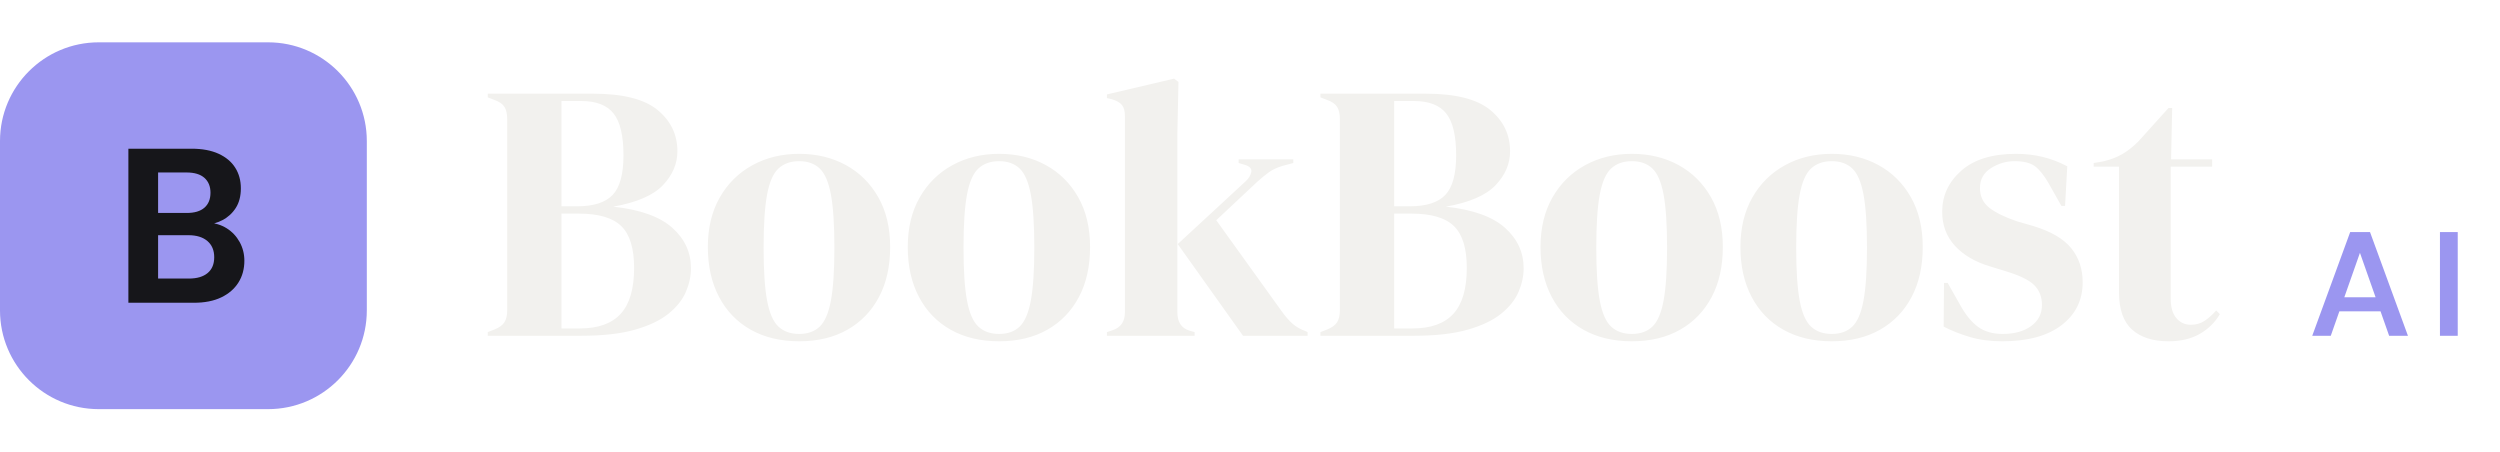
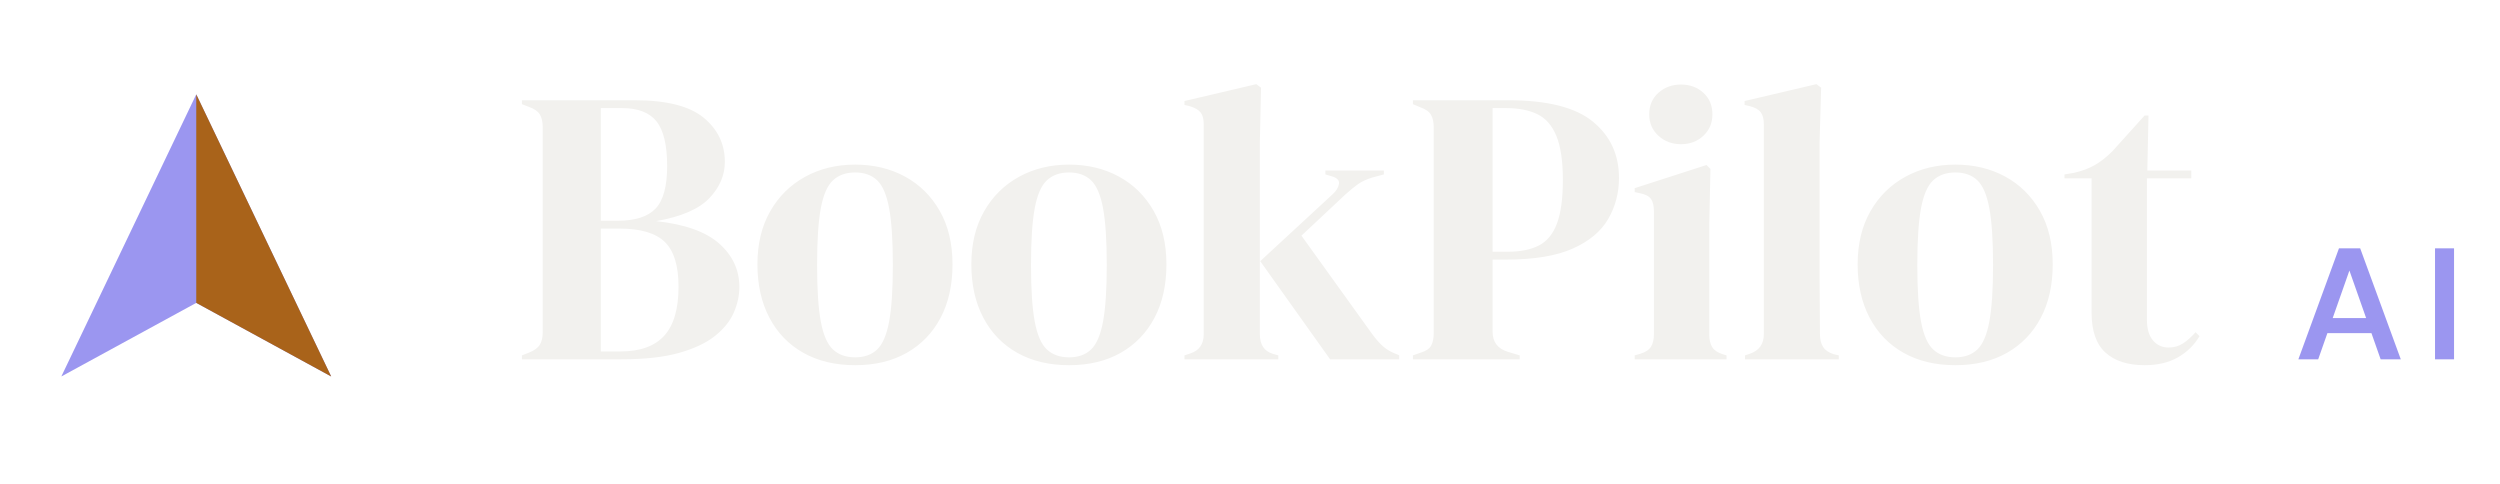
- <svg xmlns="http://www.w3.org/2000/svg" viewBox="0 0 177.2 32.0" width="177.2" height="32.0" role="img" aria-label="BookPilot AI">
+ <svg xmlns="http://www.w3.org/2000/svg" viewBox="0 0 165.6 32.0" width="165.6" height="32.0" role="img" aria-label="BookPilot AI">
  <g transform="translate(0 3.0)">
-     <rect width="26.0" height="26.0" rx="7.0" fill="#9b96f0" />
-     <path d="M9.1 18.46V7.54H13.577Q14.716 7.54 15.496 7.899Q16.276 8.258 16.674 8.889Q17.072 9.521 17.072 10.348Q17.072 11.175 16.713 11.736Q16.354 12.298 15.769 12.602Q15.184 12.906 14.482 12.953L14.732 12.782Q15.48 12.813 16.065 13.179Q16.65 13.546 16.986 14.154Q17.321 14.763 17.321 15.48Q17.321 16.354 16.9 17.025Q16.479 17.696 15.683 18.078Q14.888 18.46 13.733 18.46ZM11.206 16.744H13.39Q14.248 16.744 14.716 16.354Q15.184 15.964 15.184 15.231Q15.184 14.498 14.7 14.084Q14.217 13.671 13.359 13.671H11.206ZM11.206 12.095H13.234Q14.061 12.095 14.49 11.721Q14.919 11.346 14.919 10.66Q14.919 9.989 14.49 9.607Q14.061 9.225 13.218 9.225H11.206Z" fill="#16161a" />
-     <path d="M34.572 20.8V20.54L35.04 20.358Q35.56 20.15 35.755 19.838Q35.95 19.526 35.95 19.006V5.434Q35.95 4.888 35.755 4.576Q35.56 4.264 35.04 4.082L34.572 3.9V3.64H42.034Q45.206 3.64 46.61 4.797Q48.014 5.954 48.014 7.722Q48.014 9.048 46.987 10.127Q45.96 11.206 43.464 11.648Q46.324 11.96 47.65 13.143Q48.976 14.326 48.976 16.016Q48.976 16.848 48.612 17.693Q48.248 18.538 47.377 19.24Q46.506 19.942 44.998 20.371Q43.49 20.8 41.176 20.8ZM39.798 11.622H40.916Q42.658 11.622 43.425 10.816Q44.192 10.01 44.192 8.008Q44.192 5.928 43.49 5.044Q42.788 4.16 41.202 4.16H39.798ZM39.798 20.28H41.098Q43.048 20.28 43.997 19.24Q44.946 18.2 44.946 15.99Q44.946 13.91 44.036 13.026Q43.126 12.142 41.046 12.142H39.798Z M56.646 21.19Q54.67 21.19 53.214 20.371Q51.758 19.552 50.965 18.044Q50.172 16.536 50.172 14.508Q50.172 12.48 51.017 10.998Q51.862 9.516 53.331 8.71Q54.8 7.904 56.646 7.904Q58.492 7.904 59.948 8.697Q61.404 9.49 62.249 10.972Q63.094 12.454 63.094 14.508Q63.094 16.562 62.301 18.057Q61.508 19.552 60.065 20.371Q58.622 21.19 56.646 21.19ZM56.646 20.67Q57.556 20.67 58.102 20.15Q58.648 19.63 58.895 18.304Q59.142 16.978 59.142 14.56Q59.142 12.116 58.895 10.79Q58.648 9.464 58.102 8.944Q57.556 8.424 56.646 8.424Q55.736 8.424 55.177 8.944Q54.618 9.464 54.371 10.79Q54.124 12.116 54.124 14.56Q54.124 16.978 54.371 18.304Q54.618 19.63 55.177 20.15Q55.736 20.67 56.646 20.67Z M70.816 21.19Q68.84 21.19 67.384 20.371Q65.928 19.552 65.135 18.044Q64.342 16.536 64.342 14.508Q64.342 12.48 65.187 10.998Q66.032 9.516 67.501 8.71Q68.97 7.904 70.816 7.904Q72.662 7.904 74.118 8.697Q75.574 9.49 76.419 10.972Q77.264 12.454 77.264 14.508Q77.264 16.562 76.471 18.057Q75.678 19.552 74.235 20.371Q72.792 21.19 70.816 21.19ZM70.816 20.67Q71.726 20.67 72.272 20.15Q72.818 19.63 73.065 18.304Q73.312 16.978 73.312 14.56Q73.312 12.116 73.065 10.79Q72.818 9.464 72.272 8.944Q71.726 8.424 70.816 8.424Q69.906 8.424 69.347 8.944Q68.788 9.464 68.541 10.79Q68.294 12.116 68.294 14.56Q68.294 16.978 68.541 18.304Q68.788 19.63 69.347 20.15Q69.906 20.67 70.816 20.67Z M78.46 20.8V20.54L78.85 20.41Q79.734 20.124 79.734 19.136V5.226Q79.734 4.706 79.526 4.446Q79.318 4.186 78.798 4.03L78.46 3.952V3.692L83.218 2.574L83.53 2.808L83.452 6.448V19.136Q83.452 20.176 84.31 20.436L84.674 20.54V20.8ZM88.106 20.8 83.478 14.3 88.288 9.854Q88.626 9.542 88.691 9.191Q88.756 8.84 88.236 8.684L87.794 8.554V8.294H91.668V8.554L90.888 8.762Q90.316 8.944 89.965 9.191Q89.614 9.438 89.12 9.88L86.208 12.61L90.862 19.084Q91.278 19.656 91.642 19.968Q92.006 20.28 92.578 20.488L92.682 20.54V20.8Z M93.592 20.8V20.54L94.06 20.358Q94.58 20.15 94.775 19.838Q94.97 19.526 94.97 19.006V5.434Q94.97 4.888 94.775 4.576Q94.58 4.264 94.06 4.082L93.592 3.9V3.64H101.054Q104.226 3.64 105.63 4.797Q107.034 5.954 107.034 7.722Q107.034 9.048 106.007 10.127Q104.98 11.206 102.484 11.648Q105.344 11.96 106.67 13.143Q107.996 14.326 107.996 16.016Q107.996 16.848 107.632 17.693Q107.268 18.538 106.397 19.24Q105.526 19.942 104.018 20.371Q102.51 20.8 100.196 20.8ZM98.818 11.622H99.936Q101.678 11.622 102.445 10.816Q103.212 10.01 103.212 8.008Q103.212 5.928 102.51 5.044Q101.808 4.16 100.222 4.16H98.818ZM98.818 20.28H100.118Q102.068 20.28 103.017 19.24Q103.966 18.2 103.966 15.99Q103.966 13.91 103.056 13.026Q102.146 12.142 100.066 12.142H98.818Z M115.666 21.19Q113.69 21.19 112.234 20.371Q110.778 19.552 109.985 18.044Q109.192 16.536 109.192 14.508Q109.192 12.48 110.037 10.998Q110.882 9.516 112.351 8.71Q113.82 7.904 115.666 7.904Q117.512 7.904 118.968 8.697Q120.424 9.49 121.269 10.972Q122.114 12.454 122.114 14.508Q122.114 16.562 121.321 18.057Q120.528 19.552 119.085 20.371Q117.642 21.19 115.666 21.19ZM115.666 20.67Q116.576 20.67 117.122 20.15Q117.668 19.63 117.915 18.304Q118.162 16.978 118.162 14.56Q118.162 12.116 117.915 10.79Q117.668 9.464 117.122 8.944Q116.576 8.424 115.666 8.424Q114.756 8.424 114.197 8.944Q113.638 9.464 113.391 10.79Q113.144 12.116 113.144 14.56Q113.144 16.978 113.391 18.304Q113.638 19.63 114.197 20.15Q114.756 20.67 115.666 20.67Z M129.836 21.19Q127.86 21.19 126.404 20.371Q124.948 19.552 124.155 18.044Q123.362 16.536 123.362 14.508Q123.362 12.48 124.207 10.998Q125.052 9.516 126.521 8.71Q127.99 7.904 129.836 7.904Q131.682 7.904 133.138 8.697Q134.594 9.49 135.439 10.972Q136.284 12.454 136.284 14.508Q136.284 16.562 135.491 18.057Q134.698 19.552 133.255 20.371Q131.812 21.19 129.836 21.19ZM129.836 20.67Q130.746 20.67 131.292 20.15Q131.838 19.63 132.085 18.304Q132.332 16.978 132.332 14.56Q132.332 12.116 132.085 10.79Q131.838 9.464 131.292 8.944Q130.746 8.424 129.836 8.424Q128.926 8.424 128.367 8.944Q127.808 9.464 127.561 10.79Q127.314 12.116 127.314 14.56Q127.314 16.978 127.561 18.304Q127.808 19.63 128.367 20.15Q128.926 20.67 129.836 20.67Z M141.926 21.19Q140.652 21.19 139.638 20.891Q138.624 20.592 137.766 20.15L137.792 17.056H138.052L138.936 18.616Q139.508 19.656 140.197 20.163Q140.886 20.67 141.952 20.67Q143.2 20.67 143.967 20.111Q144.734 19.552 144.734 18.616Q144.734 17.758 144.188 17.212Q143.642 16.666 142.16 16.224L141.068 15.886Q139.482 15.418 138.572 14.43Q137.662 13.442 137.662 12.012Q137.662 10.296 139.014 9.1Q140.366 7.904 142.888 7.904Q143.902 7.904 144.799 8.125Q145.696 8.346 146.528 8.788L146.372 11.596H146.112L145.202 9.984Q144.708 9.126 144.227 8.775Q143.746 8.424 142.784 8.424Q141.9 8.424 141.12 8.918Q140.34 9.412 140.34 10.322Q140.34 11.206 141.003 11.726Q141.666 12.246 142.966 12.688L144.136 13.026Q146.008 13.598 146.814 14.599Q147.62 15.6 147.62 17.004Q147.62 18.902 146.125 20.046Q144.63 21.19 141.926 21.19Z M153.704 21.19Q152.04 21.19 151.117 20.358Q150.194 19.526 150.194 17.706V8.814H148.4V8.554L149.024 8.45Q149.83 8.268 150.415 7.93Q151.0 7.592 151.572 7.02L153.704 4.654H153.964L153.886 8.294H156.798V8.814H153.86V18.174Q153.86 19.084 154.263 19.552Q154.666 20.02 155.29 20.02Q155.836 20.02 156.252 19.747Q156.668 19.474 157.084 19.006L157.344 19.266Q156.824 20.15 155.914 20.67Q155.004 21.19 153.704 21.19Z" fill="#f2f1ee" />
-     <path d="M163.892 20.8 166.581 13.45H167.987L170.675 20.8H169.342L167.273 14.92L165.205 20.8ZM165.089 19.067 165.425 18.07H169.048L169.384 19.067Z M172.944 20.8V13.45H174.204V20.8Z" fill="#9b96f0" />
+     <g transform="scale(0.40625)">
+       <path d="M32 8 L54 54 L32 42 L10 54 Z" fill="#9b96f0" />
+       <path d="M32 8 L54 54 L32 42 Z" fill="#a9631a" />
+     </g>
+     <path d="M34.572 20.8V20.54L35.04 20.358Q35.56 20.15 35.755 19.838Q35.95 19.526 35.95 19.006V5.434Q35.95 4.888 35.755 4.576Q35.56 4.264 35.04 4.082L34.572 3.9V3.64H42.034Q45.206 3.64 46.61 4.797Q48.014 5.954 48.014 7.722Q48.014 9.048 46.987 10.127Q45.96 11.206 43.464 11.648Q46.324 11.96 47.65 13.143Q48.976 14.326 48.976 16.016Q48.976 16.848 48.612 17.693Q48.248 18.538 47.377 19.24Q46.506 19.942 44.998 20.371Q43.49 20.8 41.176 20.8ZM39.798 11.622H40.916Q42.658 11.622 43.425 10.816Q44.192 10.01 44.192 8.008Q44.192 5.928 43.49 5.044Q42.788 4.16 41.202 4.16H39.798ZM39.798 20.28H41.098Q43.048 20.28 43.997 19.24Q44.946 18.2 44.946 15.99Q44.946 13.91 44.036 13.026Q43.126 12.142 41.046 12.142H39.798Z M56.646 21.19Q54.67 21.19 53.214 20.371Q51.758 19.552 50.965 18.044Q50.172 16.536 50.172 14.508Q50.172 12.48 51.017 10.998Q51.862 9.516 53.331 8.71Q54.8 7.904 56.646 7.904Q58.492 7.904 59.948 8.697Q61.404 9.49 62.249 10.972Q63.094 12.454 63.094 14.508Q63.094 16.562 62.301 18.057Q61.508 19.552 60.065 20.371Q58.622 21.19 56.646 21.19ZM56.646 20.67Q57.556 20.67 58.102 20.15Q58.648 19.63 58.895 18.304Q59.142 16.978 59.142 14.56Q59.142 12.116 58.895 10.79Q58.648 9.464 58.102 8.944Q57.556 8.424 56.646 8.424Q55.736 8.424 55.177 8.944Q54.618 9.464 54.371 10.79Q54.124 12.116 54.124 14.56Q54.124 16.978 54.371 18.304Q54.618 19.63 55.177 20.15Q55.736 20.67 56.646 20.67Z M70.816 21.19Q68.84 21.19 67.384 20.371Q65.928 19.552 65.135 18.044Q64.342 16.536 64.342 14.508Q64.342 12.48 65.187 10.998Q66.032 9.516 67.501 8.71Q68.97 7.904 70.816 7.904Q72.662 7.904 74.118 8.697Q75.574 9.49 76.419 10.972Q77.264 12.454 77.264 14.508Q77.264 16.562 76.471 18.057Q75.678 19.552 74.235 20.371Q72.792 21.19 70.816 21.19ZM70.816 20.67Q71.726 20.67 72.272 20.15Q72.818 19.63 73.065 18.304Q73.312 16.978 73.312 14.56Q73.312 12.116 73.065 10.79Q72.818 9.464 72.272 8.944Q71.726 8.424 70.816 8.424Q69.906 8.424 69.347 8.944Q68.788 9.464 68.541 10.79Q68.294 12.116 68.294 14.56Q68.294 16.978 68.541 18.304Q68.788 19.63 69.347 20.15Q69.906 20.67 70.816 20.67Z M78.46 20.8V20.54L78.85 20.41Q79.734 20.124 79.734 19.136V5.226Q79.734 4.706 79.526 4.446Q79.318 4.186 78.798 4.03L78.46 3.952V3.692L83.218 2.574L83.53 2.808L83.452 6.448V19.136Q83.452 20.176 84.31 20.436L84.674 20.54V20.8ZM88.106 20.8 83.478 14.3 88.288 9.854Q88.626 9.542 88.691 9.191Q88.756 8.84 88.236 8.684L87.794 8.554V8.294H91.668V8.554L90.888 8.762Q90.316 8.944 89.965 9.191Q89.614 9.438 89.12 9.88L86.208 12.61L90.862 19.084Q91.278 19.656 91.642 19.968Q92.006 20.28 92.578 20.488L92.682 20.54V20.8Z M93.592 20.8V20.54L94.112 20.358Q94.632 20.202 94.801 19.89Q94.97 19.578 94.97 19.058V5.434Q94.97 4.914 94.788 4.602Q94.606 4.29 94.086 4.108L93.592 3.9V3.64H99.91Q103.784 3.64 105.513 5.057Q107.242 6.474 107.242 8.788Q107.242 10.27 106.527 11.505Q105.812 12.74 104.174 13.468Q102.536 14.196 99.754 14.196H98.87V18.98Q98.87 19.994 99.884 20.306L100.664 20.54V20.8ZM98.87 13.676H99.858Q101.132 13.676 101.938 13.26Q102.744 12.844 103.134 11.804Q103.524 10.764 103.524 8.918Q103.524 7.046 103.095 6.006Q102.666 4.966 101.834 4.563Q101.002 4.16 99.754 4.16H98.87Z M111.35 6.552Q110.466 6.552 109.855 5.993Q109.244 5.434 109.244 4.576Q109.244 3.692 109.855 3.146Q110.466 2.6 111.35 2.6Q112.234 2.6 112.832 3.146Q113.43 3.692 113.43 4.576Q113.43 5.434 112.832 5.993Q112.234 6.552 111.35 6.552ZM108.282 20.8V20.54L108.646 20.436Q109.166 20.28 109.361 19.968Q109.556 19.656 109.556 19.136V10.998Q109.556 10.452 109.361 10.179Q109.166 9.906 108.646 9.802L108.282 9.724V9.464L113.04 7.93L113.3 8.19L113.222 11.882V19.162Q113.222 19.682 113.417 19.994Q113.612 20.306 114.106 20.462L114.366 20.54V20.8Z M115.588 20.8V20.54L115.9 20.436Q116.836 20.124 116.836 19.136V5.226Q116.836 4.706 116.628 4.433Q116.42 4.16 115.9 4.03L115.562 3.952V3.692L120.32 2.574L120.632 2.808L120.528 6.448V15.34Q120.528 16.302 120.541 17.251Q120.554 18.2 120.554 19.136Q120.554 19.656 120.762 19.981Q120.97 20.306 121.464 20.462L121.802 20.54V20.8Z M129.524 21.19Q127.548 21.19 126.092 20.371Q124.636 19.552 123.843 18.044Q123.05 16.536 123.05 14.508Q123.05 12.48 123.895 10.998Q124.74 9.516 126.209 8.71Q127.678 7.904 129.524 7.904Q131.37 7.904 132.826 8.697Q134.282 9.49 135.127 10.972Q135.972 12.454 135.972 14.508Q135.972 16.562 135.179 18.057Q134.386 19.552 132.943 20.371Q131.5 21.19 129.524 21.19ZM129.524 20.67Q130.434 20.67 130.98 20.15Q131.526 19.63 131.773 18.304Q132.02 16.978 132.02 14.56Q132.02 12.116 131.773 10.79Q131.526 9.464 130.98 8.944Q130.434 8.424 129.524 8.424Q128.614 8.424 128.055 8.944Q127.496 9.464 127.249 10.79Q127.002 12.116 127.002 14.56Q127.002 16.978 127.249 18.304Q127.496 19.63 128.055 20.15Q128.614 20.67 129.524 20.67Z M142.056 21.19Q140.392 21.19 139.469 20.358Q138.546 19.526 138.546 17.706V8.814H136.752V8.554L137.376 8.45Q138.182 8.268 138.767 7.93Q139.352 7.592 139.924 7.02L142.056 4.654H142.316L142.238 8.294H145.15V8.814H142.212V18.174Q142.212 19.084 142.615 19.552Q143.018 20.02 143.642 20.02Q144.188 20.02 144.604 19.747Q145.02 19.474 145.436 19.006L145.696 19.266Q145.176 20.15 144.266 20.67Q143.356 21.19 142.056 21.19Z" fill="#f2f1ee" />
+     <path d="M152.244 20.8 154.933 13.45H156.339L159.028 20.8H157.694L155.625 14.92L153.557 20.8ZM153.441 19.067 153.778 18.07H157.4L157.736 19.067Z M161.296 20.8V13.45H162.556V20.8Z" fill="#9b96f0" />
  </g>
</svg>
